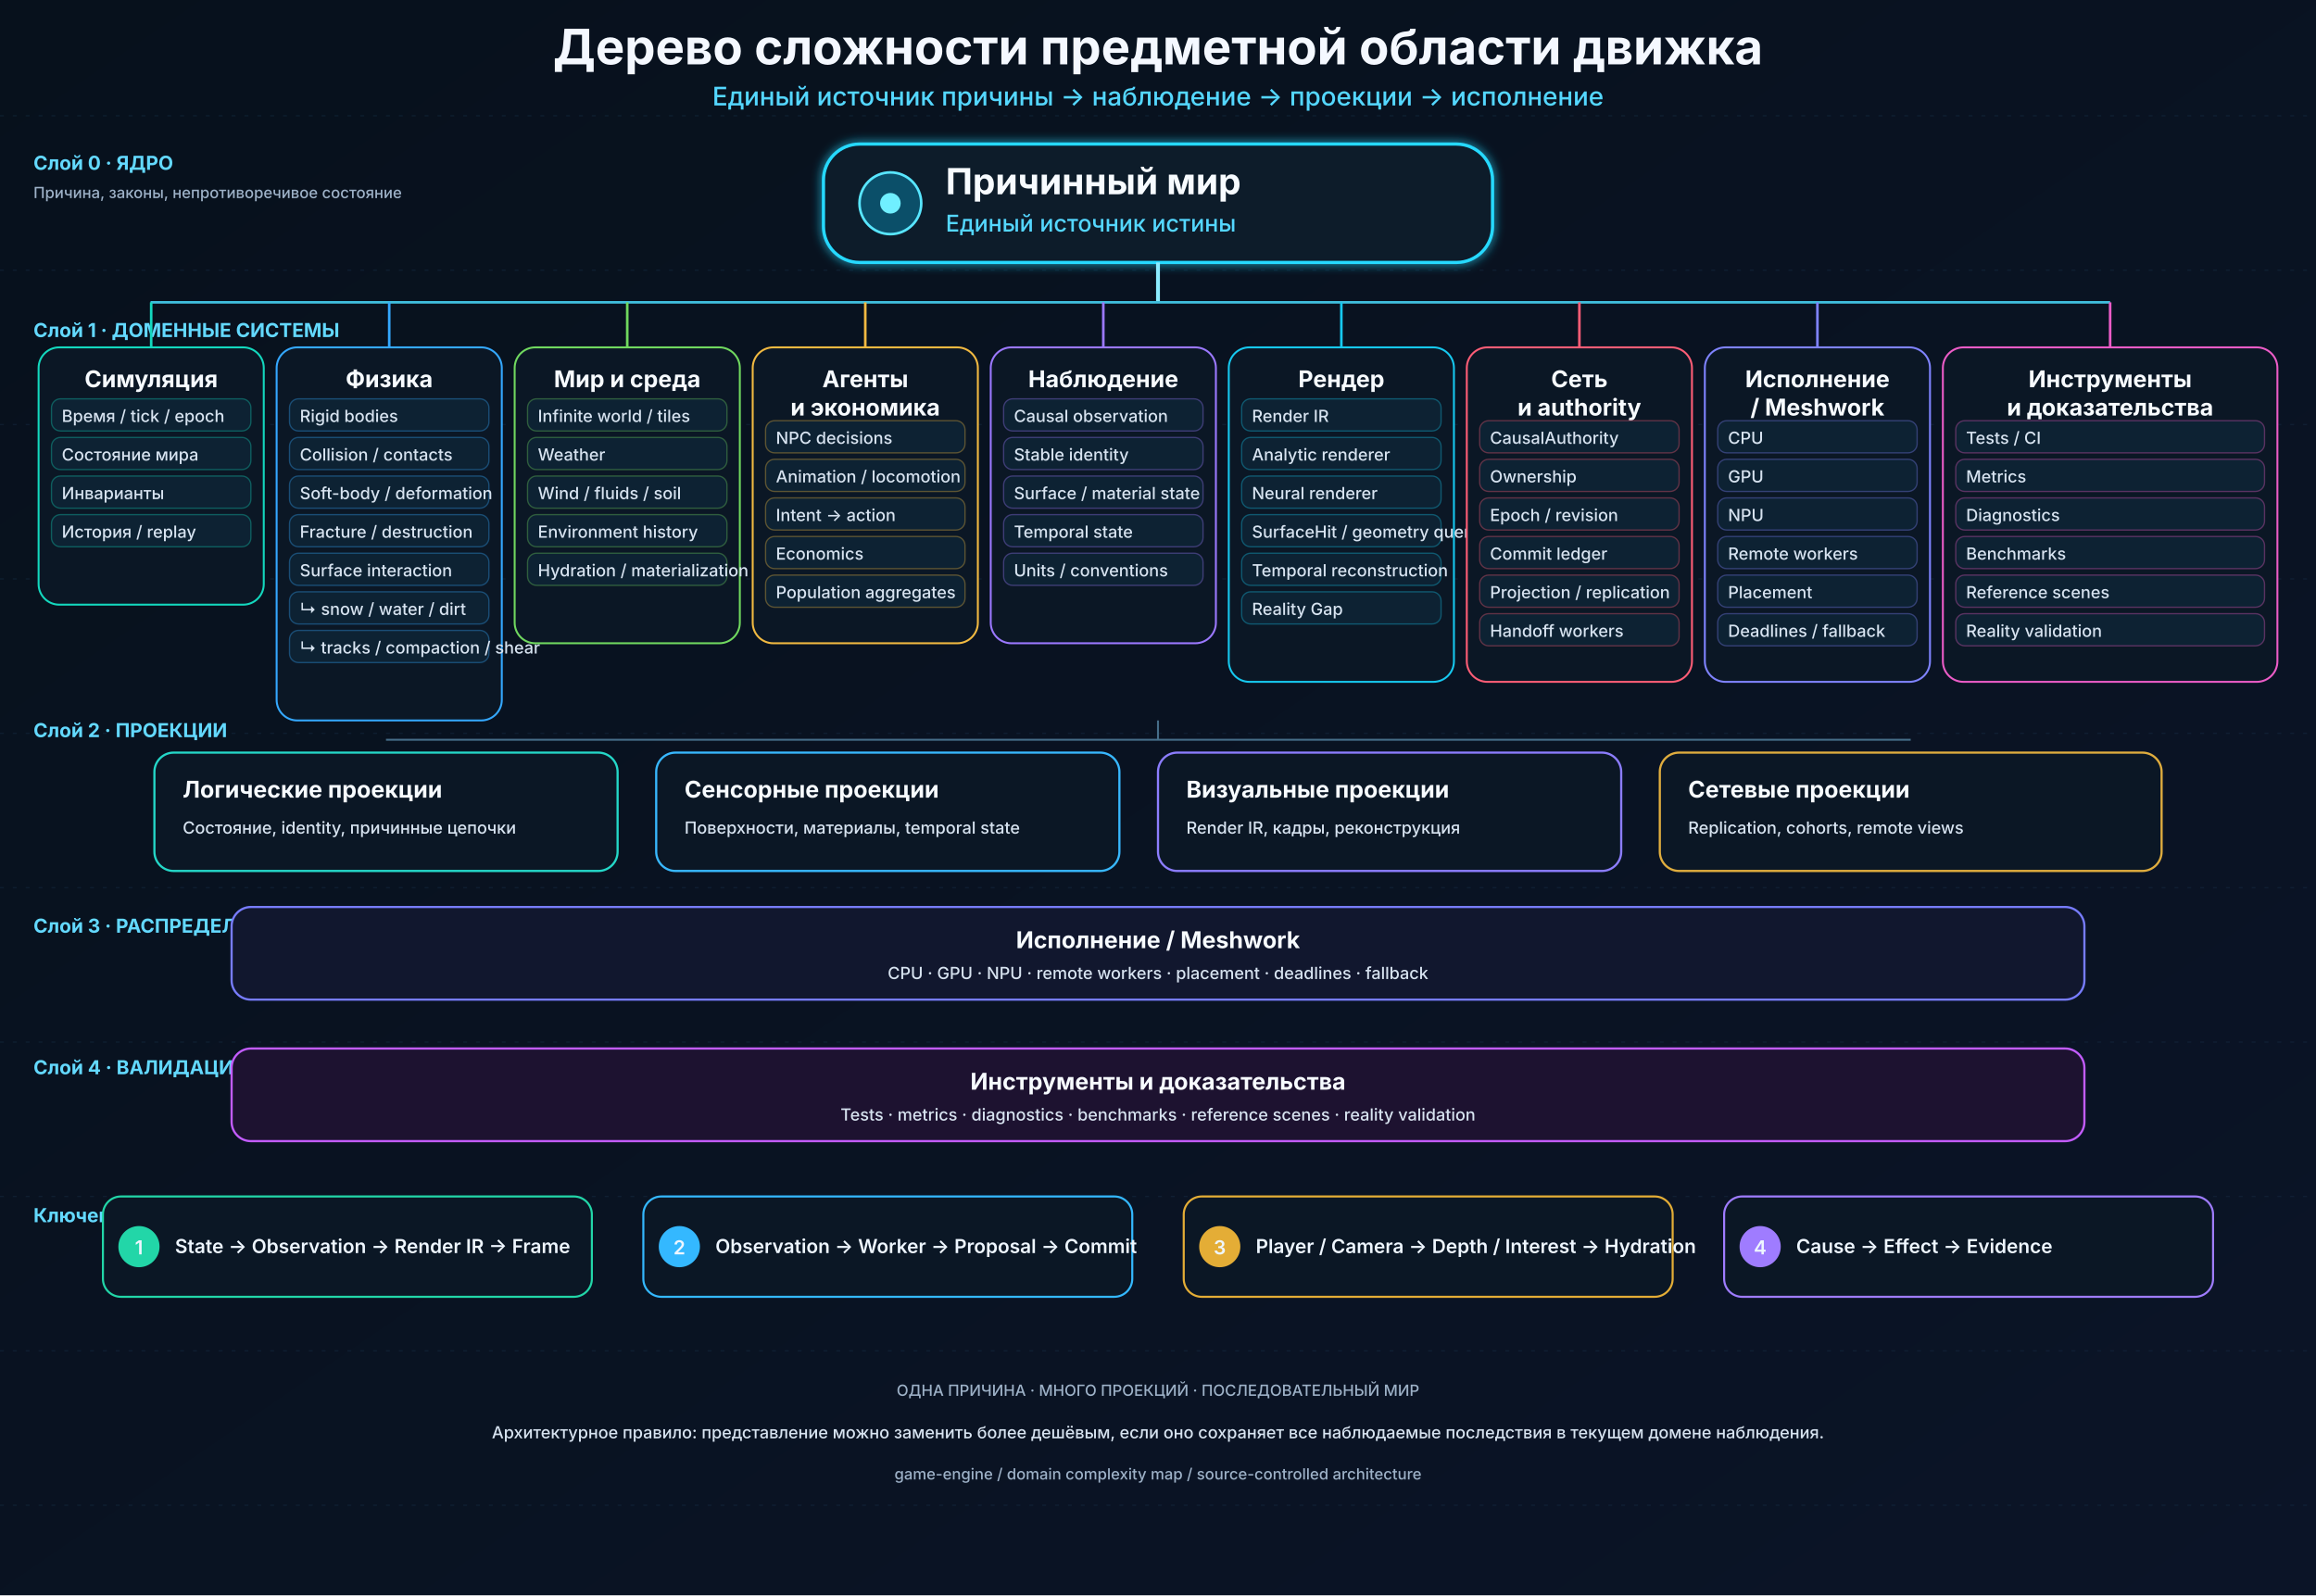
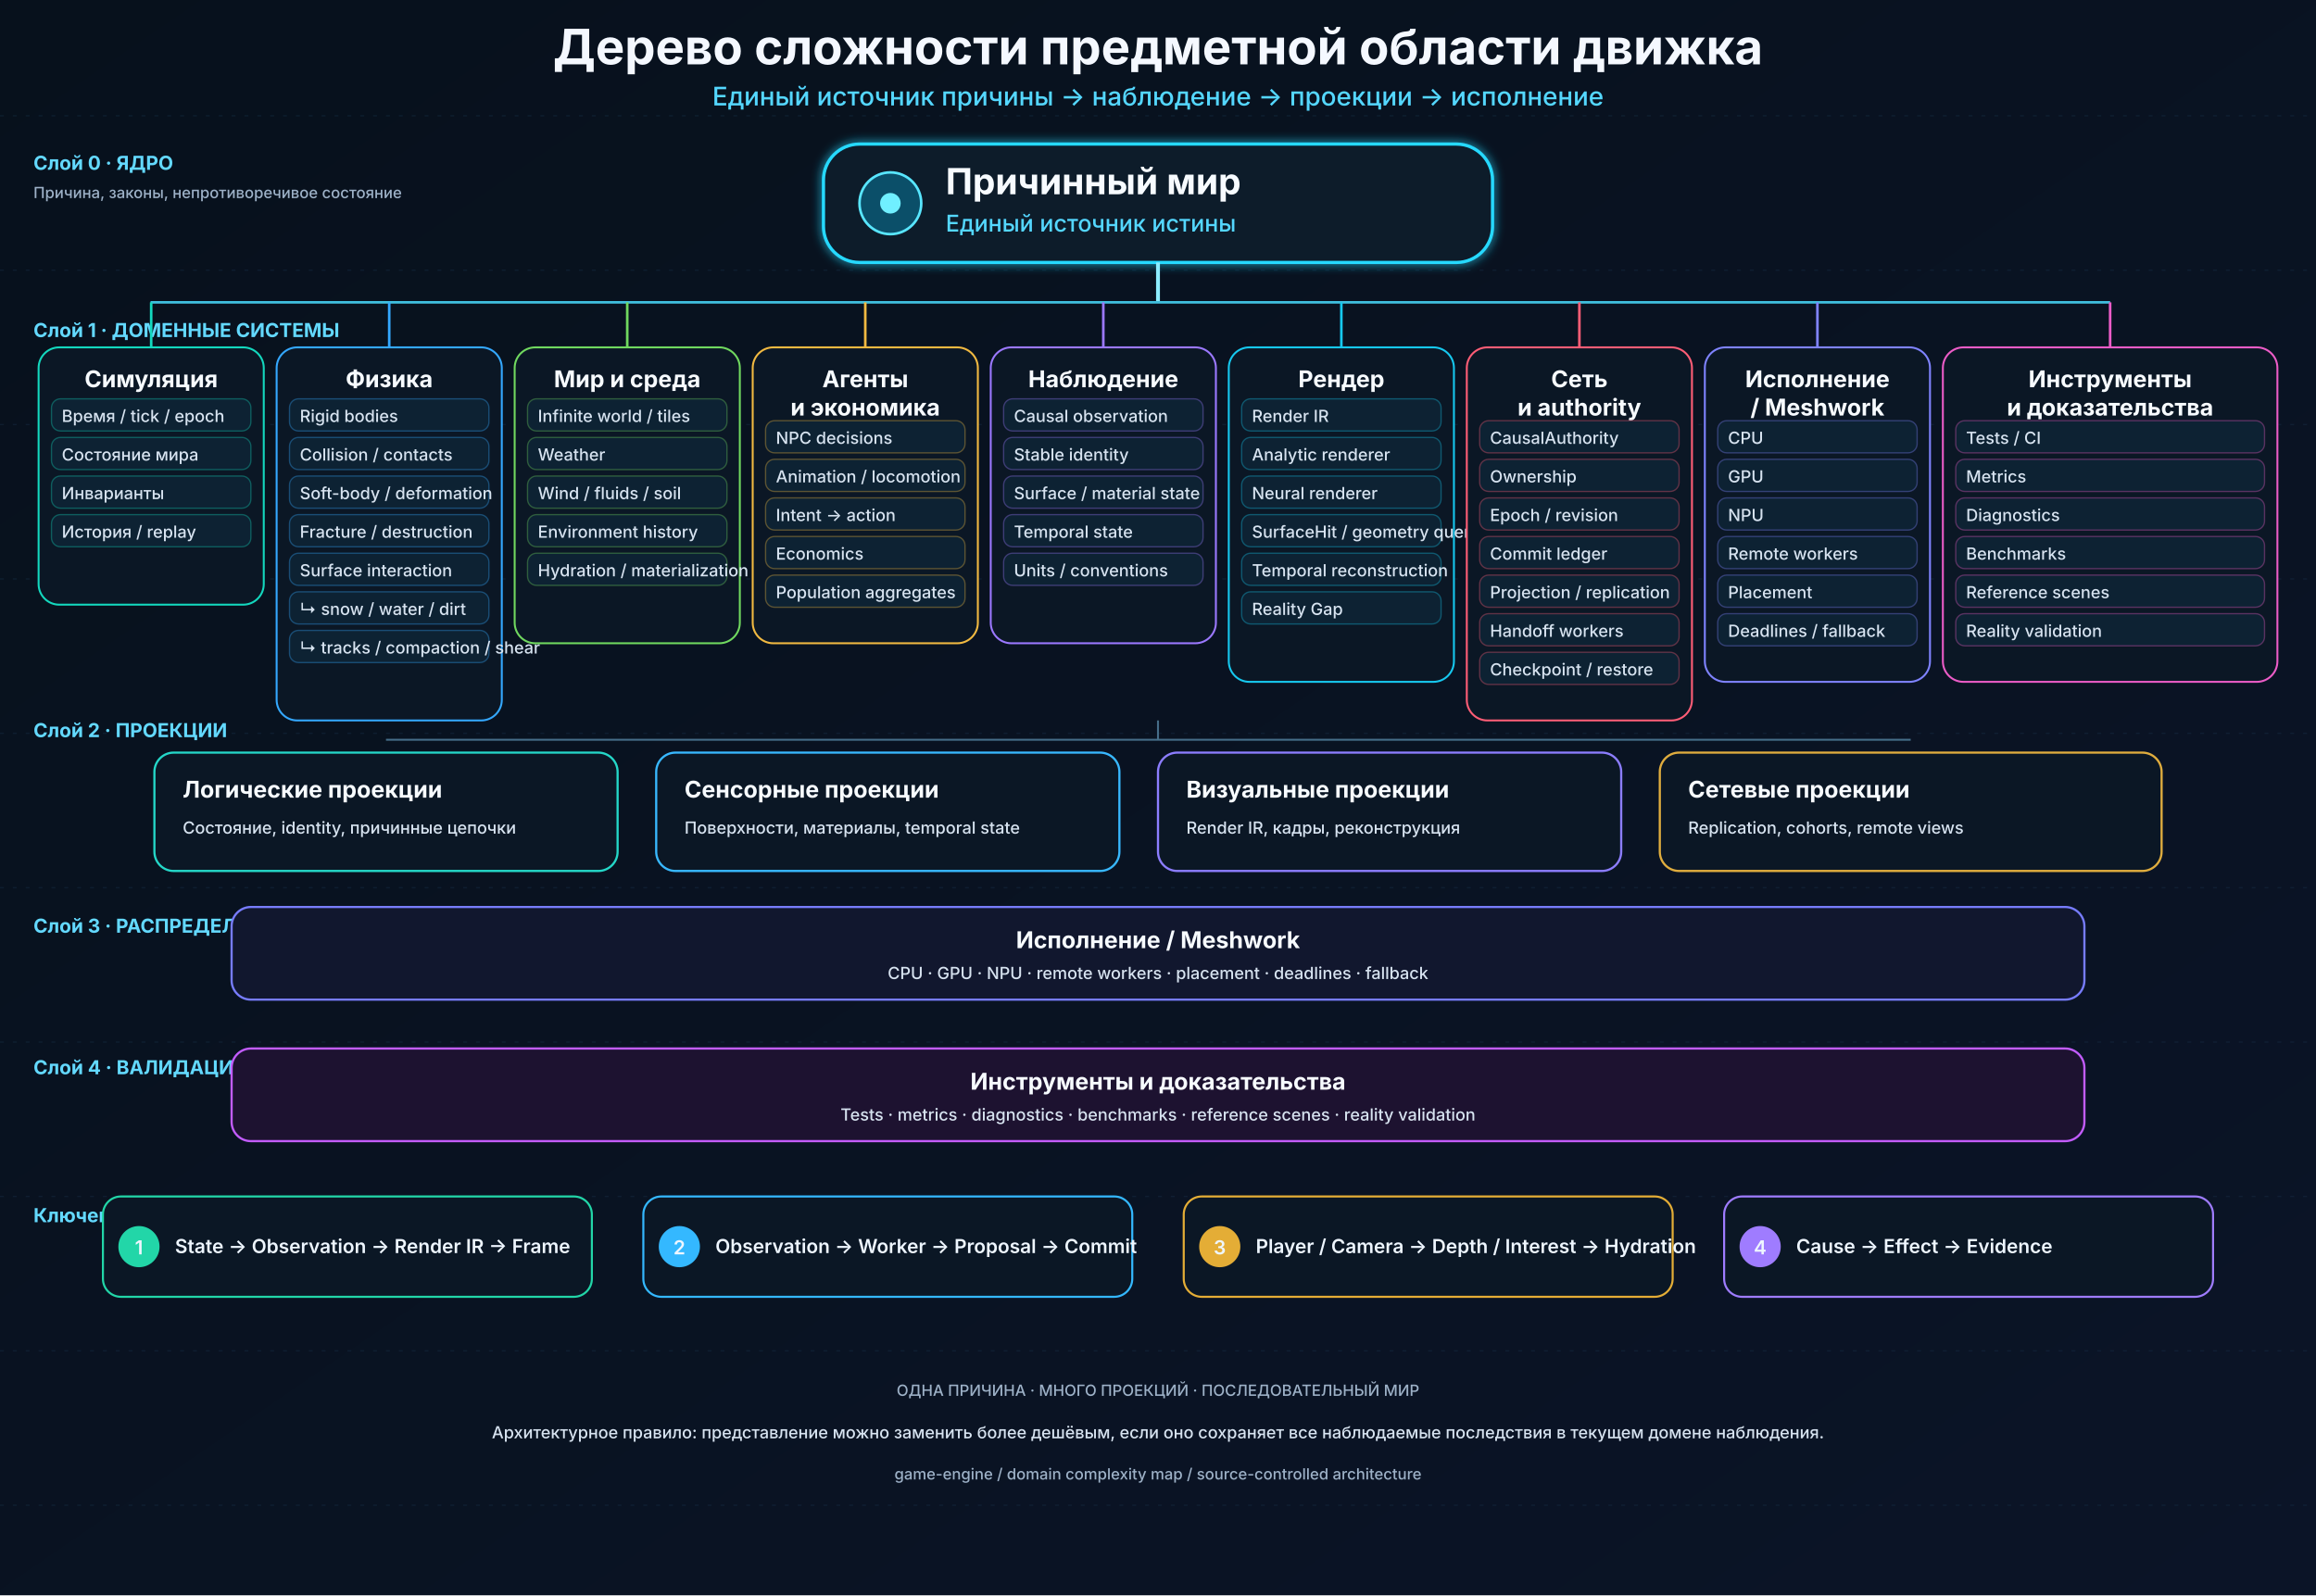
<svg xmlns="http://www.w3.org/2000/svg" width="1800" height="1240" viewBox="0 0 1800 1240" role="img" aria-labelledby="title desc">
  <defs>
    <linearGradient id="bg" x1="0" y1="0" x2="1" y2="1">
      <stop stop-color="#07111c" />
      <stop offset="1" stop-color="#0b1427" />
    </linearGradient>
    <filter id="glow">
      <feGaussianBlur stdDeviation="4" result="b" />
      <feMerge>
        <feMergeNode in="b" />
        <feMergeNode in="SourceGraphic" />
      </feMerge>
    </filter>
    <style>
.title{font:700 38px Inter,Segoe UI,Arial,sans-serif;fill:#f4f8ff}.sub{font:500 20px Inter,Segoe UI,Arial,sans-serif;fill:#54d7ff}
.h{font:700 18px Inter,Segoe UI,Arial,sans-serif;fill:#f7fbff}.t{font:500 13px Inter,Segoe UI,Arial,sans-serif;fill:#d7e3f0}
.small{font:500 12px Inter,Segoe UI,Arial,sans-serif;fill:#9db1c7}.layer{font:700 15px Inter,Segoe UI,Arial,sans-serif;fill:#63d9ff}
.flow{font:600 15px Inter,Segoe UI,Arial,sans-serif;fill:#eef6ff}
</style>
  </defs>
  <rect width="1800" height="1240" fill="url(#bg)" />
  <line x1="0" y1="90" x2="1800" y2="90" stroke="#1a3550" stroke-width="1" stroke-dasharray="3 7" opacity=".34" />
  <line x1="0" y1="210" x2="1800" y2="210" stroke="#1a3550" stroke-width="1" stroke-dasharray="3 7" opacity=".34" />
  <line x1="0" y1="330" x2="1800" y2="330" stroke="#1a3550" stroke-width="1" stroke-dasharray="3 7" opacity=".34" />
  <line x1="0" y1="450" x2="1800" y2="450" stroke="#1a3550" stroke-width="1" stroke-dasharray="3 7" opacity=".34" />
  <line x1="0" y1="570" x2="1800" y2="570" stroke="#1a3550" stroke-width="1" stroke-dasharray="3 7" opacity=".34" />
  <line x1="0" y1="690" x2="1800" y2="690" stroke="#1a3550" stroke-width="1" stroke-dasharray="3 7" opacity=".34" />
  <line x1="0" y1="810" x2="1800" y2="810" stroke="#1a3550" stroke-width="1" stroke-dasharray="3 7" opacity=".34" />
  <line x1="0" y1="930" x2="1800" y2="930" stroke="#1a3550" stroke-width="1" stroke-dasharray="3 7" opacity=".34" />
  <line x1="0" y1="1050" x2="1800" y2="1050" stroke="#1a3550" stroke-width="1" stroke-dasharray="3 7" opacity=".34" />
  <line x1="0" y1="1170" x2="1800" y2="1170" stroke="#1a3550" stroke-width="1" stroke-dasharray="3 7" opacity=".34" />
  <text x="900" y="50" text-anchor="middle" class="title">Дерево сложности предметной области движка</text>
  <text x="900" y="82" text-anchor="middle" class="sub">Единый источник причины → наблюдение → проекции → исполнение</text>
  <rect x="640" y="112" width="520" height="92" rx="28" fill="#081c2b" stroke="#28d9ff" stroke-width="2.5" filter="url(#glow)" />
  <circle cx="692" cy="158" r="24" fill="#0b4f69" stroke="#58e6ff" stroke-width="2" />
  <circle cx="692" cy="158" r="8" fill="#70efff" />
  <text x="735" y="151" class="h" style="font-size:28px">Причинный мир</text>
  <text x="735" y="180" class="sub" style="font-size:18px">Единый источник истины</text>
  <text x="26" y="132" class="layer">Слой 0 · ЯДРО</text>
  <text x="26" y="154" class="small">Причина, законы, непротиворечивое состояние</text>
  <line x1="900" y1="204" x2="900" y2="235" stroke="#8cecff" stroke-width="3" />
  <line x1="117" y1="235" x2="1640" y2="235" stroke="#3fbedd" stroke-width="2" />
  <text x="26" y="262" class="layer">Слой 1 · ДОМЕННЫЕ СИСТЕМЫ</text>
  <line x1="117.5" y1="235" x2="117.5" y2="270" stroke="#13d8be" stroke-width="2" />
  <rect x="30" y="270" width="175" height="200" rx="16" fill="#0b1725" stroke="#13d8be" stroke-width="1.5" />
  <text x="117.5" y="301" text-anchor="middle" class="h" fill="#13d8be">Симуляция</text>
  <rect x="40" y="310" width="155" height="25" rx="7" fill="#0d2233" stroke="#13d8be" stroke-opacity=".35" />
  <text x="48" y="328" class="t">Время / tick / epoch</text>
  <rect x="40" y="340" width="155" height="25" rx="7" fill="#0d2233" stroke="#13d8be" stroke-opacity=".35" />
  <text x="48" y="358" class="t">Состояние мира</text>
  <rect x="40" y="370" width="155" height="25" rx="7" fill="#0d2233" stroke="#13d8be" stroke-opacity=".35" />
  <text x="48" y="388" class="t">Инварианты</text>
  <rect x="40" y="400" width="155" height="25" rx="7" fill="#0d2233" stroke="#13d8be" stroke-opacity=".35" />
  <text x="48" y="418" class="t">История / replay</text>
  <line x1="302.5" y1="235" x2="302.5" y2="270" stroke="#34a8ff" stroke-width="2" />
  <rect x="215" y="270" width="175" height="290" rx="16" fill="#0b1725" stroke="#34a8ff" stroke-width="1.5" />
  <text x="302.5" y="301" text-anchor="middle" class="h" fill="#34a8ff">Физика</text>
  <rect x="225" y="310" width="155" height="25" rx="7" fill="#0d2233" stroke="#34a8ff" stroke-opacity=".35" />
  <text x="233" y="328" class="t">Rigid bodies</text>
  <rect x="225" y="340" width="155" height="25" rx="7" fill="#0d2233" stroke="#34a8ff" stroke-opacity=".35" />
  <text x="233" y="358" class="t">Collision / contacts</text>
  <rect x="225" y="370" width="155" height="25" rx="7" fill="#0d2233" stroke="#34a8ff" stroke-opacity=".35" />
  <text x="233" y="388" class="t">Soft-body / deformation</text>
  <rect x="225" y="400" width="155" height="25" rx="7" fill="#0d2233" stroke="#34a8ff" stroke-opacity=".35" />
  <text x="233" y="418" class="t">Fracture / destruction</text>
  <rect x="225" y="430" width="155" height="25" rx="7" fill="#0d2233" stroke="#34a8ff" stroke-opacity=".35" />
  <text x="233" y="448" class="t">Surface interaction</text>
  <rect x="225" y="460" width="155" height="25" rx="7" fill="#0d2233" stroke="#34a8ff" stroke-opacity=".35" />
  <text x="233" y="478" class="t">↳ snow / water / dirt</text>
  <rect x="225" y="490" width="155" height="25" rx="7" fill="#0d2233" stroke="#34a8ff" stroke-opacity=".35" />
  <text x="233" y="508" class="t">↳ tracks / compaction / shear</text>
  <line x1="487.5" y1="235" x2="487.5" y2="270" stroke="#70d85f" stroke-width="2" />
  <rect x="400" y="270" width="175" height="230" rx="16" fill="#0b1725" stroke="#70d85f" stroke-width="1.5" />
  <text x="487.5" y="301" text-anchor="middle" class="h" fill="#70d85f">Мир и среда</text>
  <rect x="410" y="310" width="155" height="25" rx="7" fill="#0d2233" stroke="#70d85f" stroke-opacity=".35" />
  <text x="418" y="328" class="t">Infinite world / tiles</text>
  <rect x="410" y="340" width="155" height="25" rx="7" fill="#0d2233" stroke="#70d85f" stroke-opacity=".35" />
  <text x="418" y="358" class="t">Weather</text>
  <rect x="410" y="370" width="155" height="25" rx="7" fill="#0d2233" stroke="#70d85f" stroke-opacity=".35" />
  <text x="418" y="388" class="t">Wind / fluids / soil</text>
  <rect x="410" y="400" width="155" height="25" rx="7" fill="#0d2233" stroke="#70d85f" stroke-opacity=".35" />
  <text x="418" y="418" class="t">Environment history</text>
  <rect x="410" y="430" width="155" height="25" rx="7" fill="#0d2233" stroke="#70d85f" stroke-opacity=".35" />
  <text x="418" y="448" class="t">Hydration / materialization</text>
  <line x1="672.5" y1="235" x2="672.5" y2="270" stroke="#f1b941" stroke-width="2" />
  <rect x="585" y="270" width="175" height="230" rx="16" fill="#0b1725" stroke="#f1b941" stroke-width="1.5" />
  <text x="672.5" y="301" text-anchor="middle" class="h" fill="#f1b941">Агенты</text>
  <text x="672.5" y="323" text-anchor="middle" class="h" fill="#f1b941">и экономика</text>
  <rect x="595" y="327" width="155" height="25" rx="7" fill="#0d2233" stroke="#f1b941" stroke-opacity=".35" />
  <text x="603" y="345" class="t">NPC decisions</text>
  <rect x="595" y="357" width="155" height="25" rx="7" fill="#0d2233" stroke="#f1b941" stroke-opacity=".35" />
  <text x="603" y="375" class="t">Animation / locomotion</text>
  <rect x="595" y="387" width="155" height="25" rx="7" fill="#0d2233" stroke="#f1b941" stroke-opacity=".35" />
  <text x="603" y="405" class="t">Intent → action</text>
  <rect x="595" y="417" width="155" height="25" rx="7" fill="#0d2233" stroke="#f1b941" stroke-opacity=".35" />
  <text x="603" y="435" class="t">Economics</text>
  <rect x="595" y="447" width="155" height="25" rx="7" fill="#0d2233" stroke="#f1b941" stroke-opacity=".35" />
  <text x="603" y="465" class="t">Population aggregates</text>
  <line x1="857.5" y1="235" x2="857.5" y2="270" stroke="#9b78ff" stroke-width="2" />
  <rect x="770" y="270" width="175" height="230" rx="16" fill="#0b1725" stroke="#9b78ff" stroke-width="1.5" />
  <text x="857.5" y="301" text-anchor="middle" class="h" fill="#9b78ff">Наблюдение</text>
  <rect x="780" y="310" width="155" height="25" rx="7" fill="#0d2233" stroke="#9b78ff" stroke-opacity=".35" />
  <text x="788" y="328" class="t">Causal observation</text>
  <rect x="780" y="340" width="155" height="25" rx="7" fill="#0d2233" stroke="#9b78ff" stroke-opacity=".35" />
  <text x="788" y="358" class="t">Stable identity</text>
  <rect x="780" y="370" width="155" height="25" rx="7" fill="#0d2233" stroke="#9b78ff" stroke-opacity=".35" />
  <text x="788" y="388" class="t">Surface / material state</text>
  <rect x="780" y="400" width="155" height="25" rx="7" fill="#0d2233" stroke="#9b78ff" stroke-opacity=".35" />
  <text x="788" y="418" class="t">Temporal state</text>
  <rect x="780" y="430" width="155" height="25" rx="7" fill="#0d2233" stroke="#9b78ff" stroke-opacity=".35" />
  <text x="788" y="448" class="t">Units / conventions</text>
  <line x1="1042.5" y1="235" x2="1042.5" y2="270" stroke="#16c8ef" stroke-width="2" />
  <rect x="955" y="270" width="175" height="260" rx="16" fill="#0b1725" stroke="#16c8ef" stroke-width="1.5" />
  <text x="1042.5" y="301" text-anchor="middle" class="h" fill="#16c8ef">Рендер</text>
  <rect x="965" y="310" width="155" height="25" rx="7" fill="#0d2233" stroke="#16c8ef" stroke-opacity=".35" />
  <text x="973" y="328" class="t">Render IR</text>
  <rect x="965" y="340" width="155" height="25" rx="7" fill="#0d2233" stroke="#16c8ef" stroke-opacity=".35" />
  <text x="973" y="358" class="t">Analytic renderer</text>
  <rect x="965" y="370" width="155" height="25" rx="7" fill="#0d2233" stroke="#16c8ef" stroke-opacity=".35" />
  <text x="973" y="388" class="t">Neural renderer</text>
  <rect x="965" y="400" width="155" height="25" rx="7" fill="#0d2233" stroke="#16c8ef" stroke-opacity=".35" />
  <text x="973" y="418" class="t">SurfaceHit / geometry query</text>
  <rect x="965" y="430" width="155" height="25" rx="7" fill="#0d2233" stroke="#16c8ef" stroke-opacity=".35" />
  <text x="973" y="448" class="t">Temporal reconstruction</text>
  <rect x="965" y="460" width="155" height="25" rx="7" fill="#0d2233" stroke="#16c8ef" stroke-opacity=".35" />
  <text x="973" y="478" class="t">Reality Gap</text>
  <line x1="1227.5" y1="235" x2="1227.5" y2="270" stroke="#ff5d76" stroke-width="2" />
-   <rect x="1140" y="270" width="175" height="260" rx="16" fill="#0b1725" stroke="#ff5d76" stroke-width="1.5" />
+   <rect x="1140" y="270" width="175" height="290" rx="16" fill="#0b1725" stroke="#ff5d76" stroke-width="1.5" />
  <text x="1227.5" y="301" text-anchor="middle" class="h" fill="#ff5d76">Сеть</text>
  <text x="1227.5" y="323" text-anchor="middle" class="h" fill="#ff5d76">и authority</text>
  <rect x="1150" y="327" width="155" height="25" rx="7" fill="#0d2233" stroke="#ff5d76" stroke-opacity=".35" />
  <text x="1158" y="345" class="t">CausalAuthority</text>
  <rect x="1150" y="357" width="155" height="25" rx="7" fill="#0d2233" stroke="#ff5d76" stroke-opacity=".35" />
  <text x="1158" y="375" class="t">Ownership</text>
  <rect x="1150" y="387" width="155" height="25" rx="7" fill="#0d2233" stroke="#ff5d76" stroke-opacity=".35" />
  <text x="1158" y="405" class="t">Epoch / revision</text>
  <rect x="1150" y="417" width="155" height="25" rx="7" fill="#0d2233" stroke="#ff5d76" stroke-opacity=".35" />
  <text x="1158" y="435" class="t">Commit ledger</text>
  <rect x="1150" y="447" width="155" height="25" rx="7" fill="#0d2233" stroke="#ff5d76" stroke-opacity=".35" />
  <text x="1158" y="465" class="t">Projection / replication</text>
  <rect x="1150" y="477" width="155" height="25" rx="7" fill="#0d2233" stroke="#ff5d76" stroke-opacity=".35" />
  <text x="1158" y="495" class="t">Handoff workers</text>
+   <rect x="1150" y="507" width="155" height="25" rx="7" fill="#0d2233" stroke="#ff5d76" stroke-opacity=".35" />
+   <text x="1158" y="525" class="t">Checkpoint / restore</text>
  <line x1="1412.5" y1="235" x2="1412.5" y2="270" stroke="#7f83ff" stroke-width="2" />
  <rect x="1325" y="270" width="175" height="260" rx="16" fill="#0b1725" stroke="#7f83ff" stroke-width="1.5" />
  <text x="1412.5" y="301" text-anchor="middle" class="h" fill="#7f83ff">Исполнение</text>
  <text x="1412.5" y="323" text-anchor="middle" class="h" fill="#7f83ff">/ Meshwork</text>
  <rect x="1335" y="327" width="155" height="25" rx="7" fill="#0d2233" stroke="#7f83ff" stroke-opacity=".35" />
  <text x="1343" y="345" class="t">CPU</text>
  <rect x="1335" y="357" width="155" height="25" rx="7" fill="#0d2233" stroke="#7f83ff" stroke-opacity=".35" />
  <text x="1343" y="375" class="t">GPU</text>
  <rect x="1335" y="387" width="155" height="25" rx="7" fill="#0d2233" stroke="#7f83ff" stroke-opacity=".35" />
  <text x="1343" y="405" class="t">NPU</text>
  <rect x="1335" y="417" width="155" height="25" rx="7" fill="#0d2233" stroke="#7f83ff" stroke-opacity=".35" />
  <text x="1343" y="435" class="t">Remote workers</text>
  <rect x="1335" y="447" width="155" height="25" rx="7" fill="#0d2233" stroke="#7f83ff" stroke-opacity=".35" />
  <text x="1343" y="465" class="t">Placement</text>
  <rect x="1335" y="477" width="155" height="25" rx="7" fill="#0d2233" stroke="#7f83ff" stroke-opacity=".35" />
  <text x="1343" y="495" class="t">Deadlines / fallback</text>
  <line x1="1640" y1="235" x2="1640" y2="270" stroke="#ec5cc7" stroke-width="2" />
  <rect x="1510" y="270" width="260" height="260" rx="16" fill="#0b1725" stroke="#ec5cc7" stroke-width="1.5" />
  <text x="1640" y="301" text-anchor="middle" class="h" fill="#ec5cc7">Инструменты</text>
  <text x="1640" y="323" text-anchor="middle" class="h" fill="#ec5cc7">и доказательства</text>
  <rect x="1520" y="327" width="240" height="25" rx="7" fill="#0d2233" stroke="#ec5cc7" stroke-opacity=".35" />
  <text x="1528" y="345" class="t">Tests / CI</text>
  <rect x="1520" y="357" width="240" height="25" rx="7" fill="#0d2233" stroke="#ec5cc7" stroke-opacity=".35" />
  <text x="1528" y="375" class="t">Metrics</text>
  <rect x="1520" y="387" width="240" height="25" rx="7" fill="#0d2233" stroke="#ec5cc7" stroke-opacity=".35" />
  <text x="1528" y="405" class="t">Diagnostics</text>
  <rect x="1520" y="417" width="240" height="25" rx="7" fill="#0d2233" stroke="#ec5cc7" stroke-opacity=".35" />
  <text x="1528" y="435" class="t">Benchmarks</text>
  <rect x="1520" y="447" width="240" height="25" rx="7" fill="#0d2233" stroke="#ec5cc7" stroke-opacity=".35" />
  <text x="1528" y="465" class="t">Reference scenes</text>
  <rect x="1520" y="477" width="240" height="25" rx="7" fill="#0d2233" stroke="#ec5cc7" stroke-opacity=".35" />
  <text x="1528" y="495" class="t">Reality validation</text>
  <text x="26" y="573" class="layer">Слой 2 · ПРОЕКЦИИ</text>
  <rect x="120" y="585" width="360" height="92" rx="15" fill="#0b1725" stroke="#24d7c8" stroke-width="1.7" />
  <text x="142" y="620" class="h" fill="#24d7c8">Логические проекции</text>
  <text x="142" y="648" class="t">Состояние, identity, причинные цепочки</text>
  <rect x="510" y="585" width="360" height="92" rx="15" fill="#0b1725" stroke="#38b8ff" stroke-width="1.7" />
  <text x="532" y="620" class="h" fill="#38b8ff">Сенсорные проекции</text>
  <text x="532" y="648" class="t">Поверхности, материалы, temporal state</text>
  <rect x="900" y="585" width="360" height="92" rx="15" fill="#0b1725" stroke="#8c7dff" stroke-width="1.7" />
  <text x="922" y="620" class="h" fill="#8c7dff">Визуальные проекции</text>
  <text x="922" y="648" class="t">Render IR, кадры, реконструкция</text>
  <rect x="1290" y="585" width="390" height="92" rx="15" fill="#0b1725" stroke="#e0ad3e" stroke-width="1.7" />
  <text x="1312" y="620" class="h" fill="#e0ad3e">Сетевые проекции</text>
  <text x="1312" y="648" class="t">Replication, cohorts, remote views</text>
  <path d="M900 560 V575 H300 M900 575 H1485" fill="none" stroke="#456d88" stroke-width="1.5" />
  <text x="26" y="725" class="layer">Слой 3 · РАСПРЕДЕЛЕНИЕ</text>
  <rect x="180" y="705" width="1440" height="72" rx="15" fill="#11172e" stroke="#777cff" stroke-width="1.7" />
  <text x="900" y="737" text-anchor="middle" class="h">Исполнение / Meshwork</text>
  <text x="900" y="761" text-anchor="middle" class="t">CPU · GPU · NPU · remote workers · placement · deadlines · fallback</text>
  <text x="26" y="835" class="layer">Слой 4 · ВАЛИДАЦИЯ</text>
  <rect x="180" y="815" width="1440" height="72" rx="15" fill="#1d1230" stroke="#c35cff" stroke-width="1.7" />
  <text x="900" y="847" text-anchor="middle" class="h">Инструменты и доказательства</text>
  <text x="900" y="871" text-anchor="middle" class="t">Tests · metrics · diagnostics · benchmarks · reference scenes · reality validation</text>
  <text x="26" y="950" class="layer">Ключевые потоки</text>
  <rect x="80" y="930" width="380" height="78" rx="14" fill="#0b1725" stroke="#22d6a8" stroke-width="1.6" />
  <circle cx="108" cy="969" r="16" fill="#22d6a8" />
  <text x="108" y="975" text-anchor="middle" class="flow" fill="#08111d">1</text>
  <text x="136" y="974" class="flow">State → Observation → Render IR → Frame</text>
  <rect x="500" y="930" width="380" height="78" rx="14" fill="#0b1725" stroke="#34b8ff" stroke-width="1.6" />
  <circle cx="528" cy="969" r="16" fill="#34b8ff" />
  <text x="528" y="975" text-anchor="middle" class="flow" fill="#08111d">2</text>
  <text x="556" y="974" class="flow">Observation → Worker → Proposal → Commit</text>
  <rect x="920" y="930" width="380" height="78" rx="14" fill="#0b1725" stroke="#e4ad36" stroke-width="1.6" />
  <circle cx="948" cy="969" r="16" fill="#e4ad36" />
  <text x="948" y="975" text-anchor="middle" class="flow" fill="#08111d">3</text>
  <text x="976" y="974" class="flow">Player / Camera → Depth / Interest → Hydration</text>
  <rect x="1340" y="930" width="380" height="78" rx="14" fill="#0b1725" stroke="#9f7cff" stroke-width="1.6" />
  <circle cx="1368" cy="969" r="16" fill="#9f7cff" />
  <text x="1368" y="975" text-anchor="middle" class="flow" fill="#08111d">4</text>
  <text x="1396" y="974" class="flow">Cause → Effect → Evidence</text>
  <text x="900" y="1085" text-anchor="middle" class="small">ОДНА ПРИЧИНА · МНОГО ПРОЕКЦИЙ · ПОСЛЕДОВАТЕЛЬНЫЙ МИР</text>
  <text x="900" y="1118" text-anchor="middle" class="t">Архитектурное правило: представление можно заменить более дешёвым, если оно сохраняет все наблюдаемые последствия в текущем домене наблюдения.</text>
  <text x="900" y="1150" text-anchor="middle" class="small">game-engine / domain complexity map / source-controlled architecture</text>
</svg>
